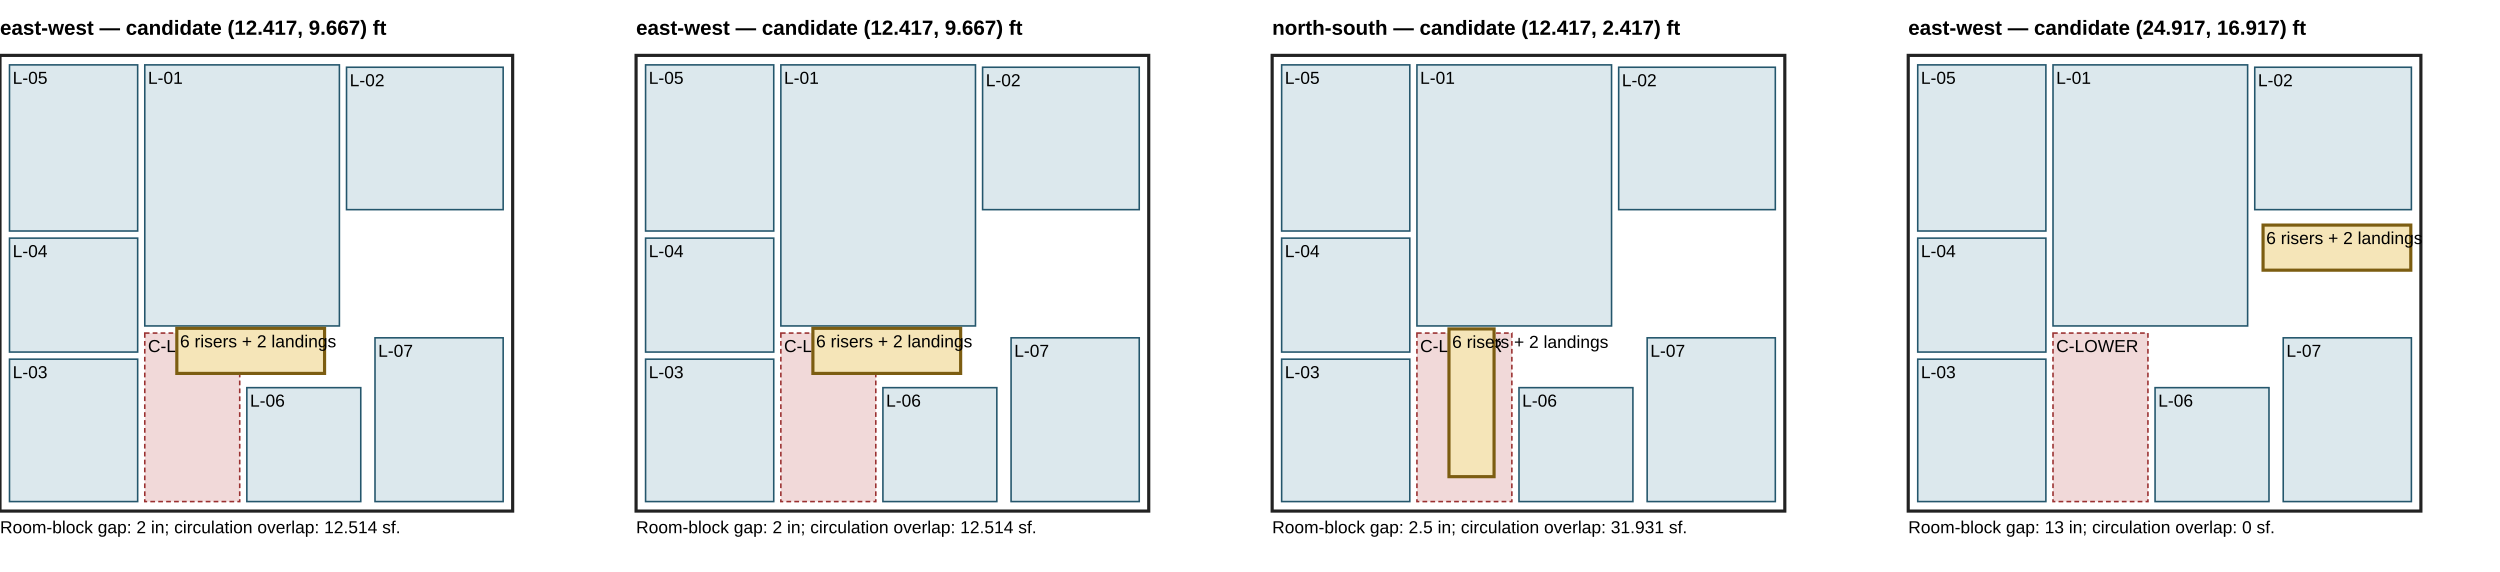
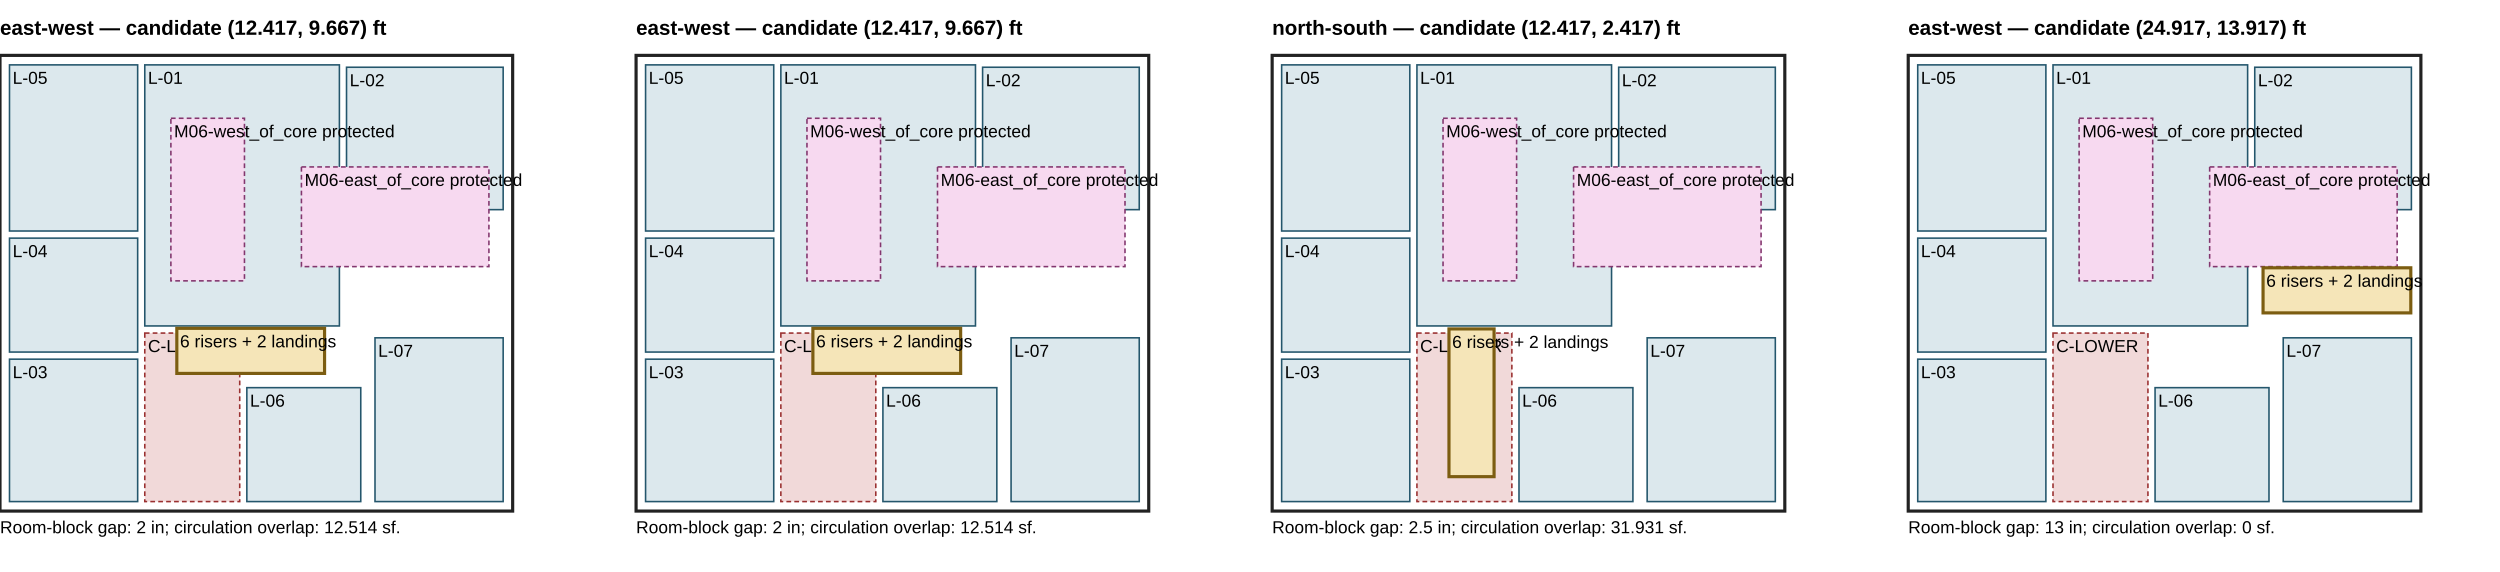
<svg xmlns="http://www.w3.org/2000/svg" width="1580" height="361" viewBox="0 0 1580 361">
-   <style>text{font:11px Arial,sans-serif}.title{font-weight:bold;font-size:13px}.room{fill:#dce8ed;stroke:#24566c}.circulation{fill:#f1d9d9;stroke:#9a3030;stroke-dasharray:3 2}.stair{fill:#f5e5b8;stroke:#7c5d11;stroke-width:2}.shell{fill:none;stroke:#222;stroke-width:2}</style>
+   <style>text{font:11px Arial,sans-serif}.title{font-weight:bold;font-size:13px}.room{fill:#dce8ed;stroke:#24566c}.circulation{fill:#f1d9d9;stroke:#9a3030;stroke-dasharray:3 2}.protected{fill:#f7d9f0;stroke:#83366e;stroke-dasharray:3 2}.stair{fill:#f5e5b8;stroke:#7c5d11;stroke-width:2}.shell{fill:none;stroke:#222;stroke-width:2}</style>
  <text class="title" x="0" y="22">east-west — candidate (12.417, 9.667) ft</text>
  <rect class="shell" x="0" y="35" width="324" height="288" />
  <rect class="room" x="6" y="227" width="81" height="90" />
  <text x="8" y="239">L-03</text>
  <rect class="room" x="6" y="150.5" width="81" height="72" />
  <text x="8" y="162.5">L-04</text>
  <rect class="room" x="6" y="41" width="81" height="105" />
  <text x="8" y="53">L-05</text>
  <rect class="room" x="237" y="213.5" width="81" height="103.5" />
  <text x="239" y="225.5">L-07</text>
  <rect class="room" x="156" y="245" width="72" height="72" />
  <text x="158" y="257">L-06</text>
  <rect class="room" x="91.5" y="41" width="123" height="165" />
  <text x="93.5" y="53">L-01</text>
  <rect class="room" x="219" y="42.5" width="99" height="90" />
  <text x="221" y="54.5">L-02</text>
  <rect class="circulation" x="91.5" y="210.5" width="60" height="106.5" />
  <text x="93.5" y="222.5">C-LOWER</text>
+   <rect class="protected" x="108" y="74.75" width="46.5" height="102.75" />
+   <text x="110" y="86.75">M06-west_of_core protected</text>
+   <rect class="protected" x="190.5" y="105.5" width="118.5" height="63" />
+   <text x="192.5" y="117.5">M06-east_of_core protected</text>
  <rect class="stair" x="111.75" y="207.5" width="93.375" height="28.5" />
  <text x="113.75" y="219.5">6 risers + 2 landings</text>
  <text x="0" y="337">Room-block gap: 2 in; circulation overlap: 12.514 sf.</text>
  <text class="title" x="402" y="22">east-west — candidate (12.417, 9.667) ft</text>
  <rect class="shell" x="402" y="35" width="324" height="288" />
  <rect class="room" x="408" y="227" width="81" height="90" />
  <text x="410" y="239">L-03</text>
  <rect class="room" x="408" y="150.5" width="81" height="72" />
  <text x="410" y="162.5">L-04</text>
  <rect class="room" x="408" y="41" width="81" height="105" />
  <text x="410" y="53">L-05</text>
  <rect class="room" x="639" y="213.5" width="81" height="103.5" />
  <text x="641" y="225.5">L-07</text>
  <rect class="room" x="558" y="245" width="72" height="72" />
  <text x="560" y="257">L-06</text>
  <rect class="room" x="493.5" y="41" width="123" height="165" />
  <text x="495.5" y="53">L-01</text>
  <rect class="room" x="621" y="42.5" width="99" height="90" />
  <text x="623" y="54.5">L-02</text>
  <rect class="circulation" x="493.5" y="210.5" width="60" height="106.5" />
  <text x="495.5" y="222.5">C-LOWER</text>
+   <rect class="protected" x="510" y="74.75" width="46.5" height="102.75" />
+   <text x="512" y="86.75">M06-west_of_core protected</text>
+   <rect class="protected" x="592.5" y="105.5" width="118.5" height="63" />
+   <text x="594.5" y="117.5">M06-east_of_core protected</text>
  <rect class="stair" x="513.75" y="207.5" width="93.375" height="28.5" />
  <text x="515.75" y="219.5">6 risers + 2 landings</text>
  <text x="402" y="337">Room-block gap: 2 in; circulation overlap: 12.514 sf.</text>
  <text class="title" x="804" y="22">north-south — candidate (12.417, 2.417) ft</text>
  <rect class="shell" x="804" y="35" width="324" height="288" />
  <rect class="room" x="810" y="227" width="81" height="90" />
  <text x="812" y="239">L-03</text>
  <rect class="room" x="810" y="150.5" width="81" height="72" />
  <text x="812" y="162.5">L-04</text>
  <rect class="room" x="810" y="41" width="81" height="105" />
  <text x="812" y="53">L-05</text>
  <rect class="room" x="1041" y="213.5" width="81" height="103.5" />
  <text x="1043" y="225.5">L-07</text>
  <rect class="room" x="960" y="245" width="72" height="72" />
  <text x="962" y="257">L-06</text>
  <rect class="room" x="895.5" y="41" width="123" height="165" />
  <text x="897.5" y="53">L-01</text>
  <rect class="room" x="1023" y="42.5" width="99" height="90" />
  <text x="1025" y="54.5">L-02</text>
  <rect class="circulation" x="895.5" y="210.5" width="60" height="106.5" />
  <text x="897.5" y="222.5">C-LOWER</text>
+   <rect class="protected" x="912" y="74.75" width="46.5" height="102.75" />
+   <text x="914" y="86.75">M06-west_of_core protected</text>
+   <rect class="protected" x="994.5" y="105.5" width="118.5" height="63" />
+   <text x="996.5" y="117.5">M06-east_of_core protected</text>
  <rect class="stair" x="915.75" y="207.875" width="28.5" height="93.375" />
  <text x="917.75" y="219.875">6 risers + 2 landings</text>
  <text x="804" y="337">Room-block gap: 2.5 in; circulation overlap: 31.931 sf.</text>
-   <text class="title" x="1206" y="22">east-west — candidate (24.917, 16.917) ft</text>
+   <text class="title" x="1206" y="22">east-west — candidate (24.917, 13.917) ft</text>
  <rect class="shell" x="1206" y="35" width="324" height="288" />
  <rect class="room" x="1212" y="227" width="81" height="90" />
  <text x="1214" y="239">L-03</text>
  <rect class="room" x="1212" y="150.5" width="81" height="72" />
  <text x="1214" y="162.5">L-04</text>
  <rect class="room" x="1212" y="41" width="81" height="105" />
  <text x="1214" y="53">L-05</text>
  <rect class="room" x="1443" y="213.5" width="81" height="103.5" />
  <text x="1445" y="225.5">L-07</text>
  <rect class="room" x="1362" y="245" width="72" height="72" />
  <text x="1364" y="257">L-06</text>
  <rect class="room" x="1297.5" y="41" width="123" height="165" />
  <text x="1299.5" y="53">L-01</text>
  <rect class="room" x="1425" y="42.5" width="99" height="90" />
  <text x="1427" y="54.5">L-02</text>
  <rect class="circulation" x="1297.5" y="210.5" width="60" height="106.5" />
  <text x="1299.5" y="222.5">C-LOWER</text>
-   <rect class="stair" x="1430.25" y="142.25" width="93.375" height="28.5" />
-   <text x="1432.25" y="154.25">6 risers + 2 landings</text>
+   <rect class="protected" x="1314" y="74.75" width="46.5" height="102.75" />
+   <text x="1316" y="86.75">M06-west_of_core protected</text>
+   <rect class="protected" x="1396.5" y="105.5" width="118.5" height="63" />
+   <text x="1398.5" y="117.5">M06-east_of_core protected</text>
+   <rect class="stair" x="1430.25" y="169.25" width="93.375" height="28.5" />
+   <text x="1432.25" y="181.25">6 risers + 2 landings</text>
  <text x="1206" y="337">Room-block gap: 13 in; circulation overlap: 0 sf.</text>
</svg>
